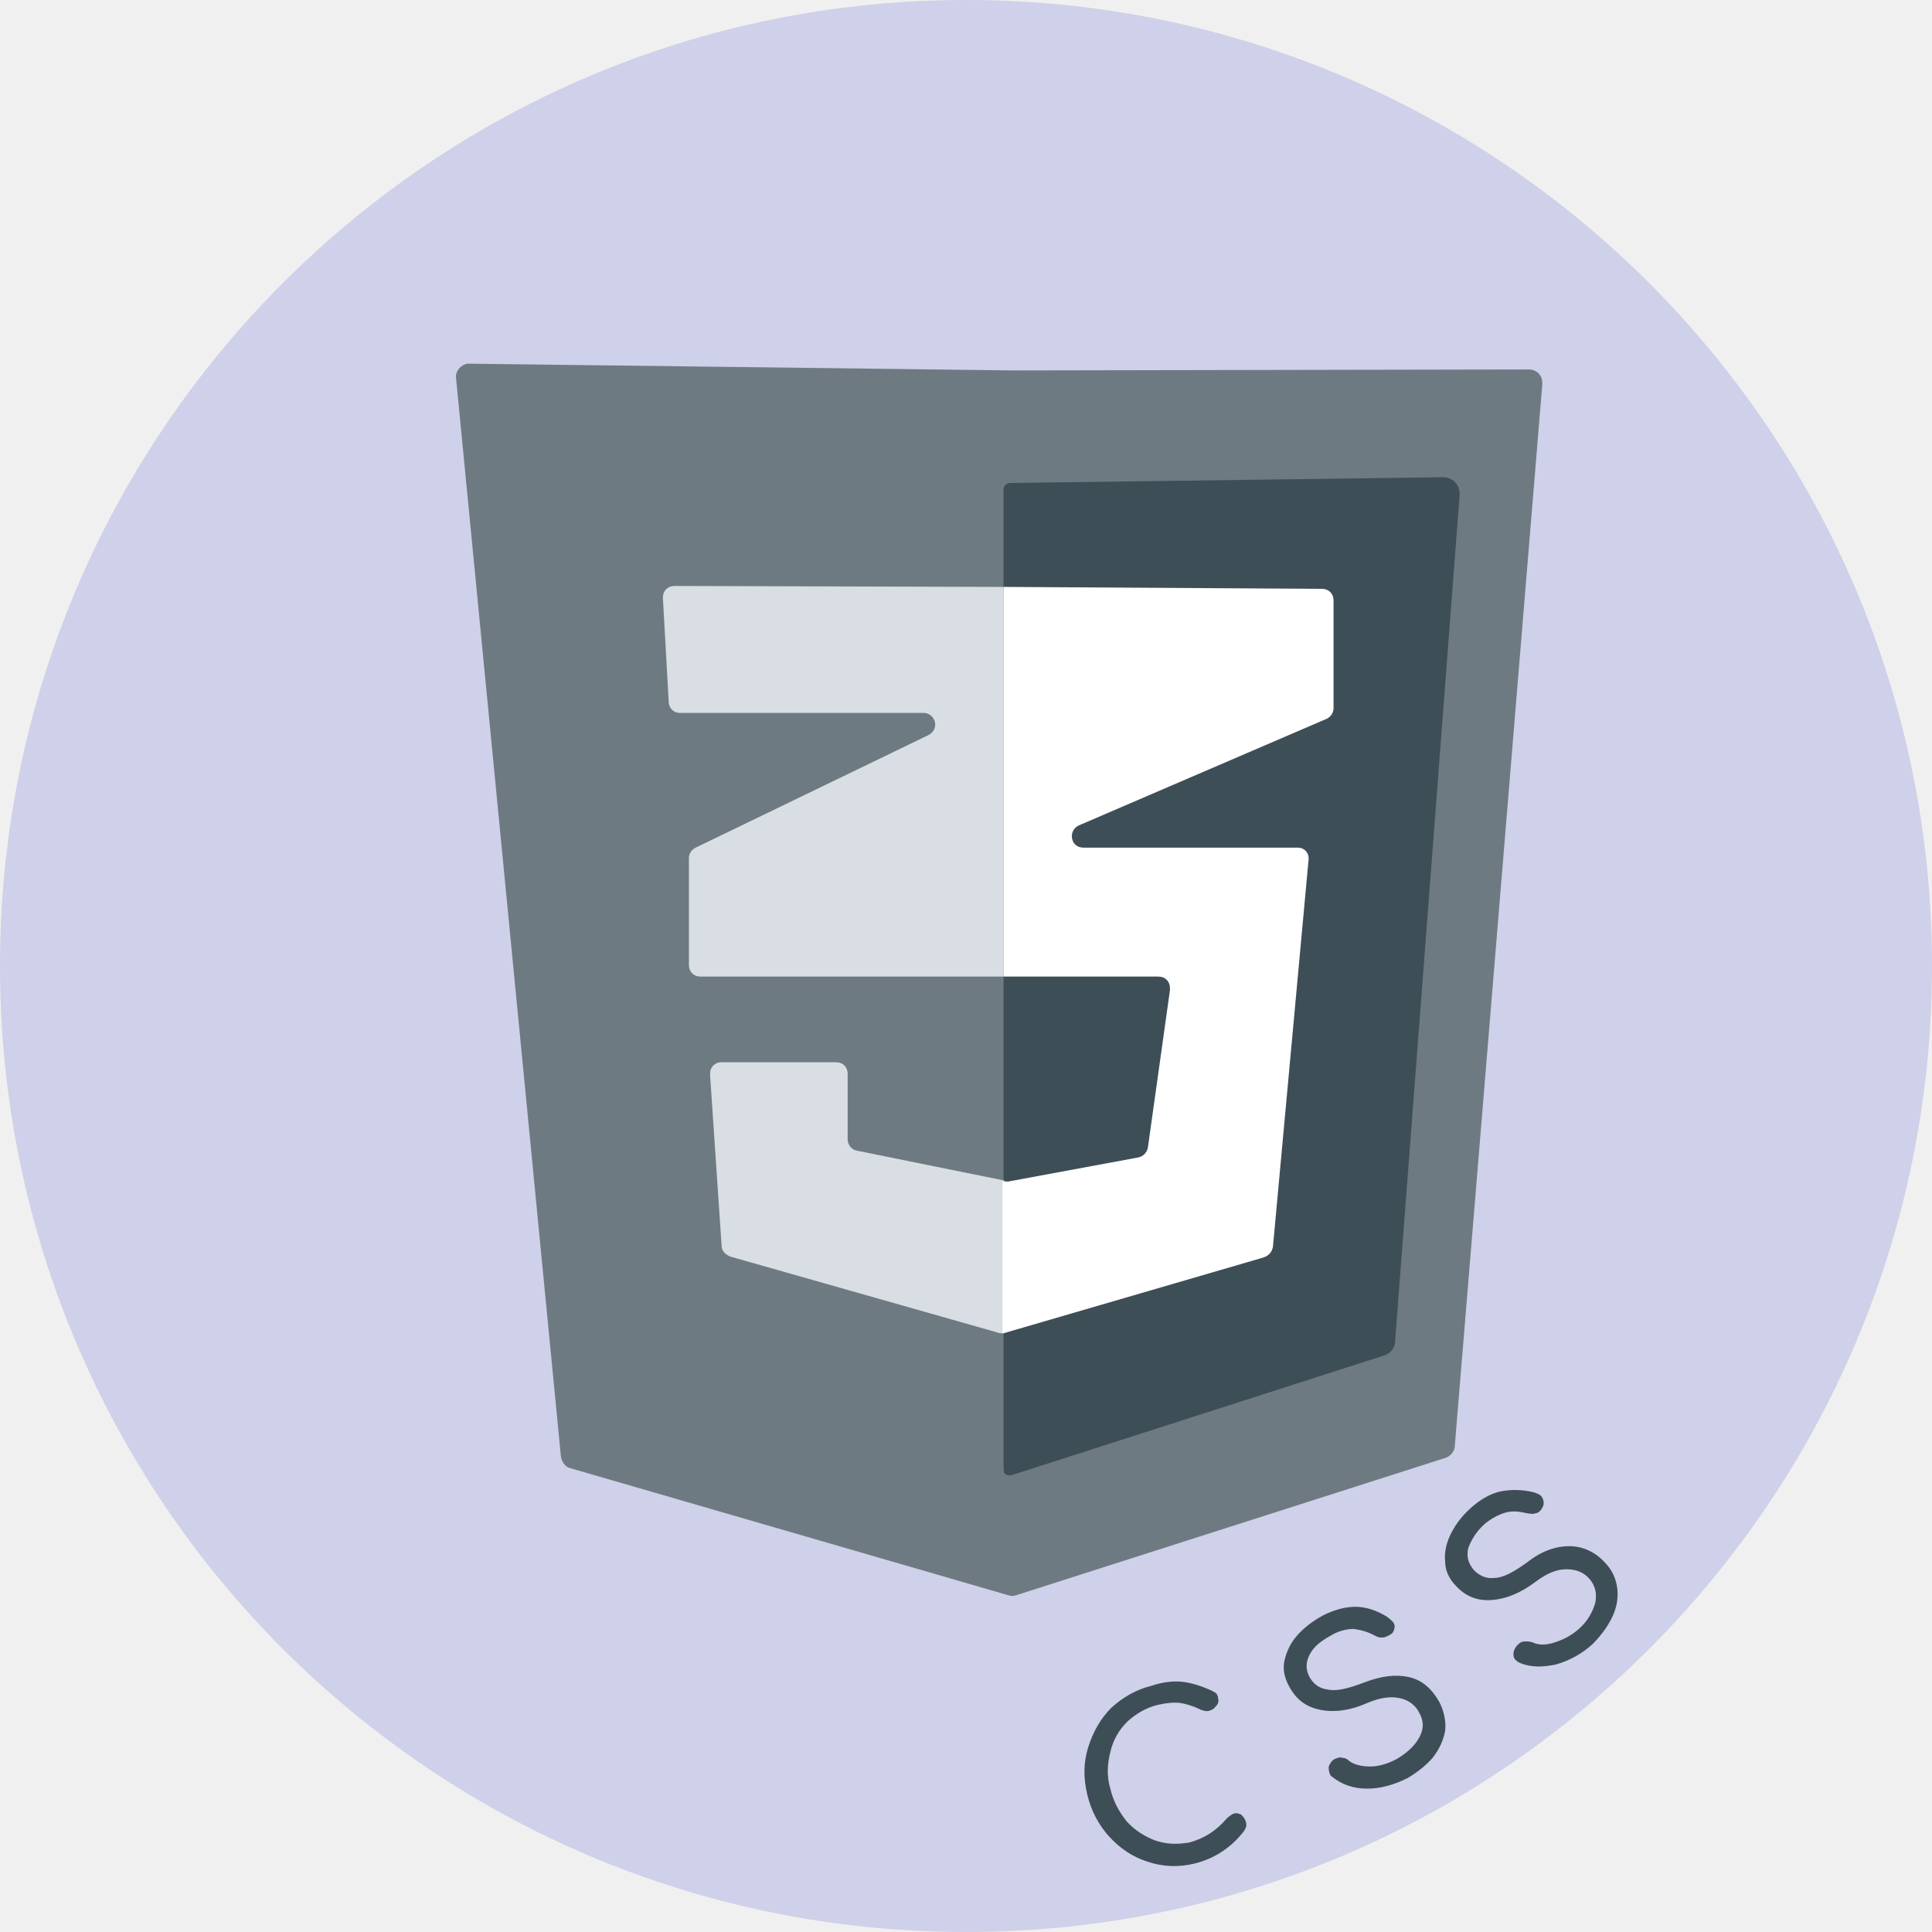
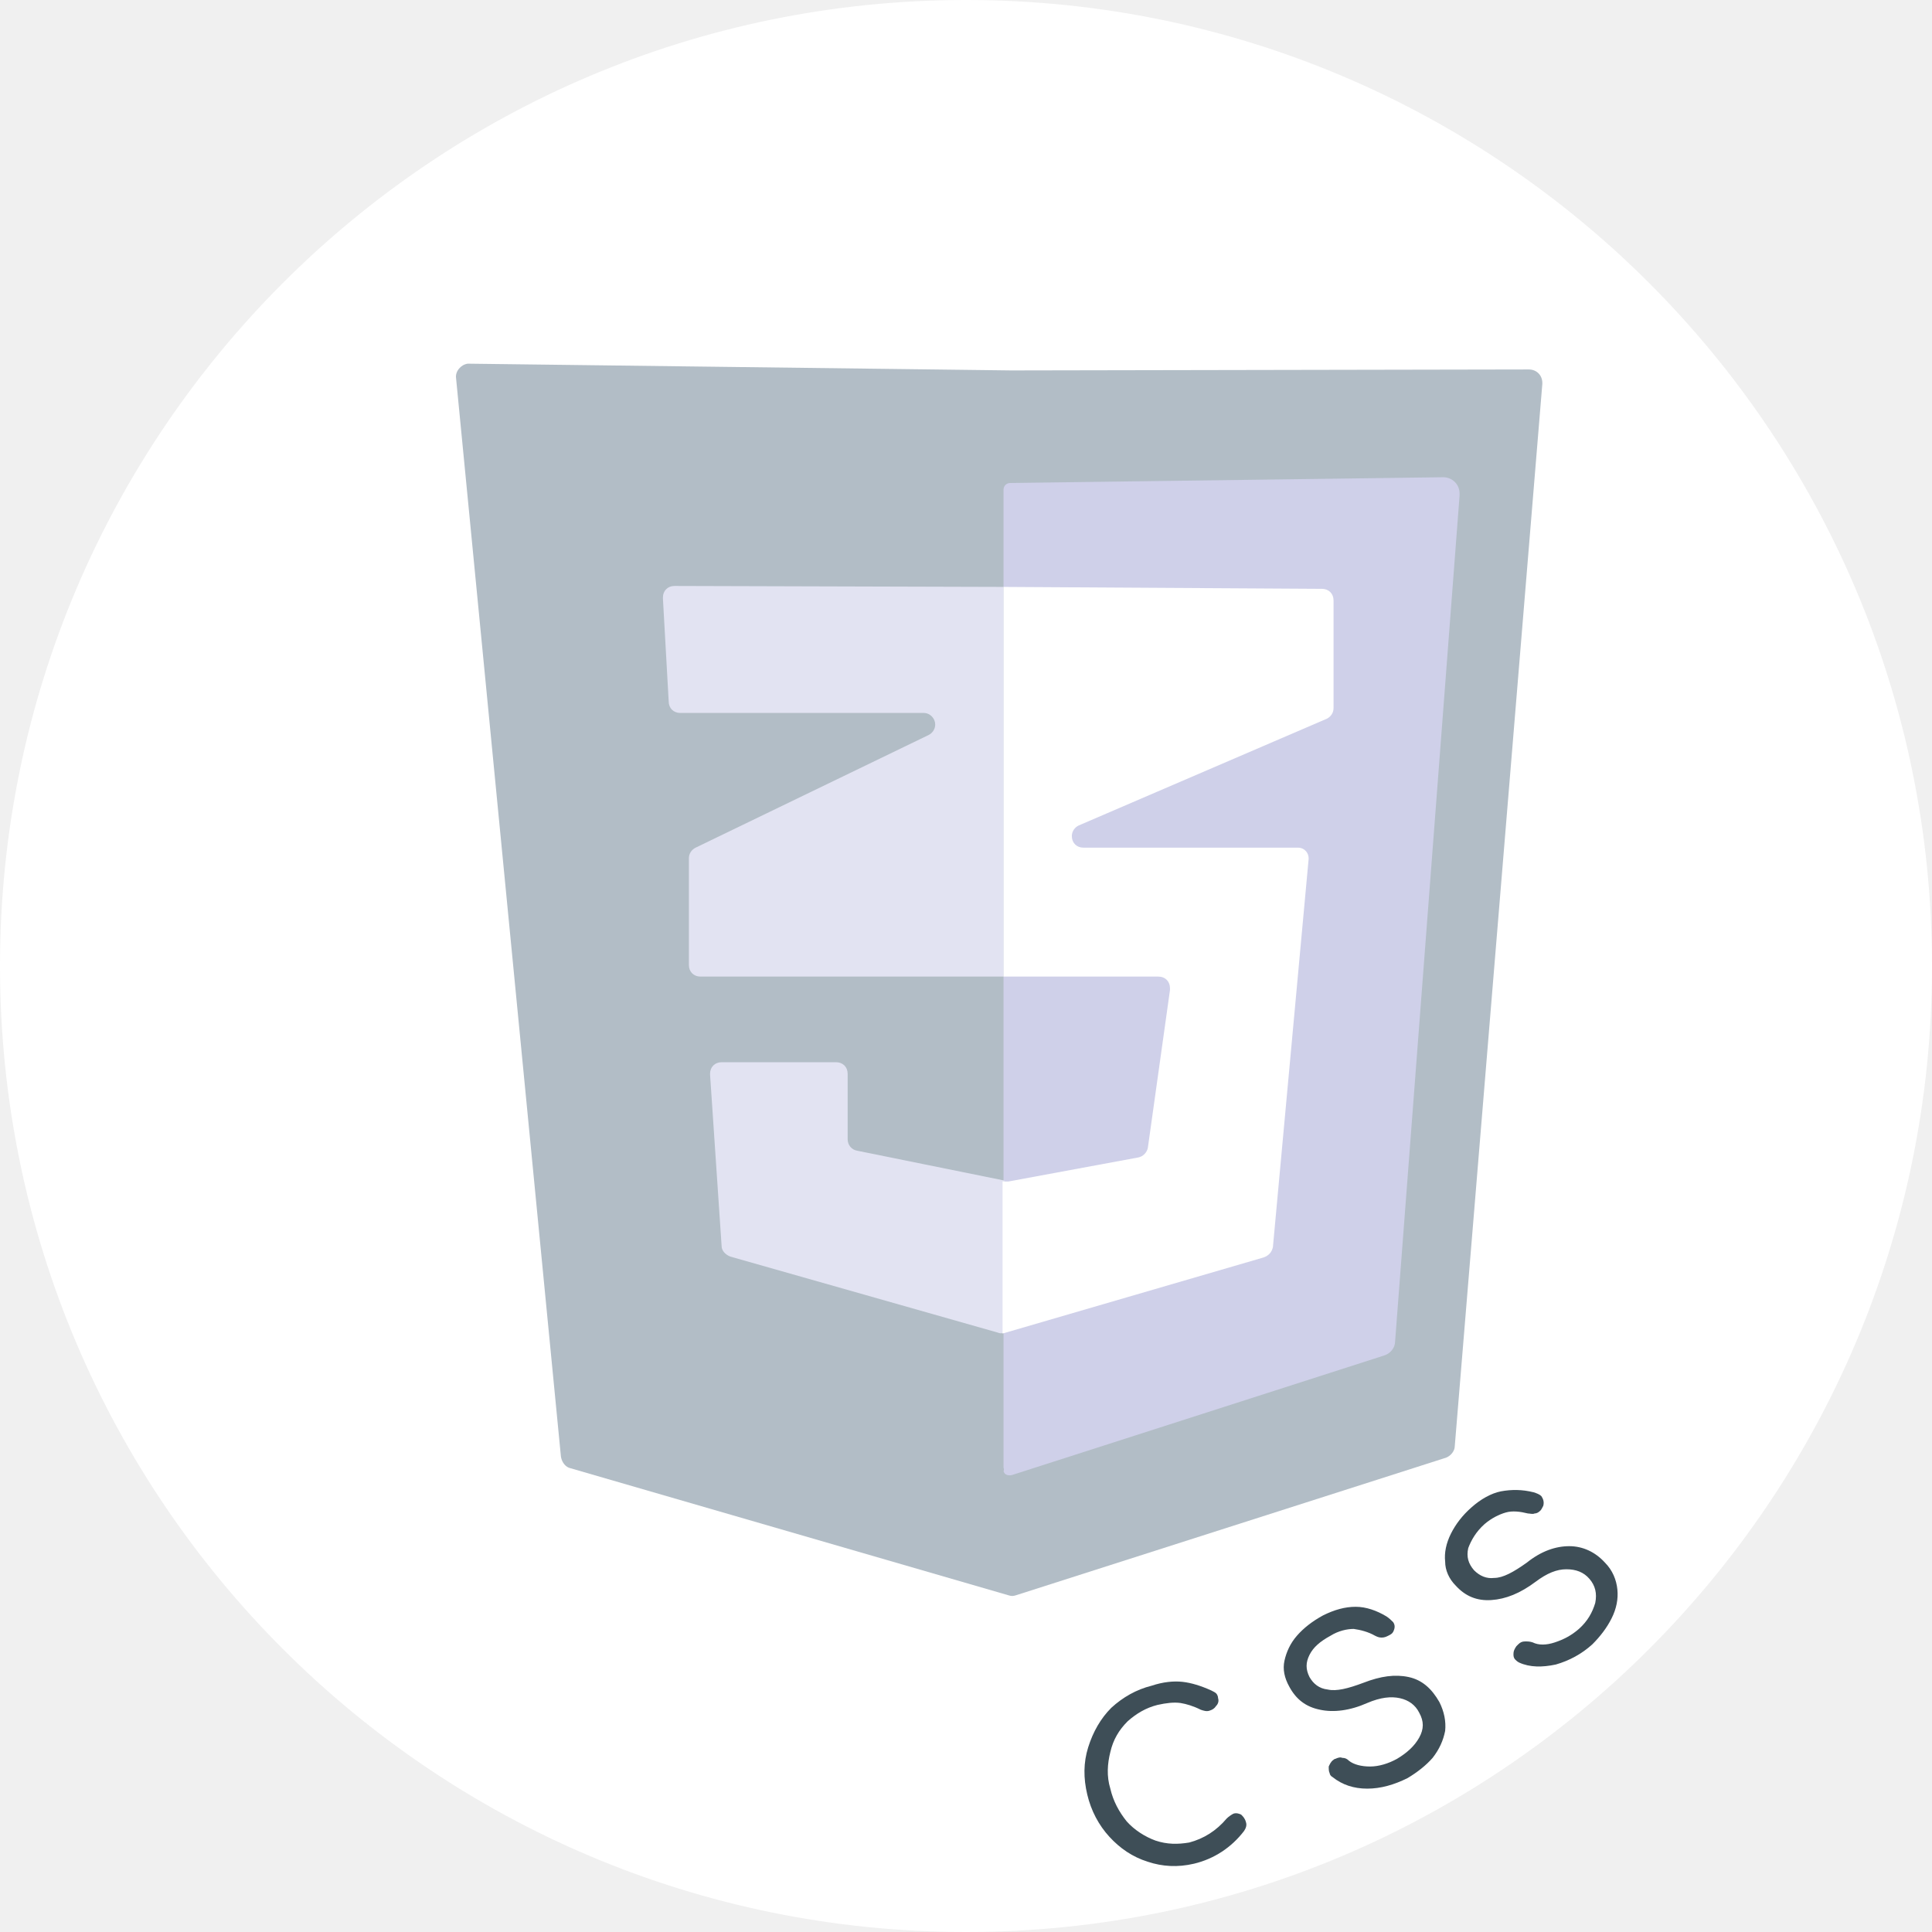
<svg xmlns="http://www.w3.org/2000/svg" xmlns:xlink="http://www.w3.org/1999/xlink" version="1.1" id="Layer_1" x="0px" y="0px" viewBox="0 0 200.8 200.8" style="enable-background:new 0 0 200.8 200.8;" xml:space="preserve">
  <style type="text/css">
	.st0{clip-path:url(#SVGID_2_);}
- 	.st1{fill:#CFD0E9;}
+ 	.st1{fill:#FFFFFF;}
	.st2{enable-background:new    ;}
	.st3{fill:#3E4E57;}
- 	.st4{fill:#6E7A81;}
- 	.st5{fill:#D8DEE3;}
- 	.st6{fill:#FFFFFF;}
+ 	.st4{fill:#B2BDC6;}
+ 	.st5{fill:#CFD0E9;}
+ 	.st6{fill:#E2E3F2;}
</style>
  <g>
-     <defs>
-       <circle id="SVGID_1_" cx="100.4" cy="100.4" r="100.4" />
-     </defs>
-     <clipPath id="SVGID_2_">
-       <use xlink:href="#SVGID_1_" style="overflow:visible;" />
-     </clipPath>
-     <g class="st0">
-       <circle class="st1" cx="100.4" cy="100.4" r="100.4" />
-       <g class="st2">
-         <path class="st3" d="M122.9,174.8c0.9,0.1,1.9,0.4,3,0.9c0.2,0.1,0.4,0.2,0.5,0.3c0.1,0.1,0.2,0.3,0.2,0.5c0.1,0.3,0,0.6-0.2,0.8     c-0.2,0.3-0.4,0.4-0.7,0.5c-0.3,0.1-0.6,0-0.9-0.1c-0.8-0.4-1.5-0.6-2.1-0.7c-0.7-0.1-1.5,0-2.4,0.2c-1.2,0.3-2.2,0.9-3.1,1.7     c-0.9,0.9-1.5,1.9-1.8,3.2c-0.3,1.2-0.4,2.5,0,3.8c0.3,1.3,0.9,2.4,1.7,3.4c0.8,0.9,1.9,1.6,3,2c1.2,0.4,2.3,0.4,3.5,0.2     c1.5-0.4,2.8-1.2,3.9-2.5c0.2-0.2,0.5-0.4,0.7-0.5c0.3-0.1,0.6,0,0.8,0.1c0.2,0.2,0.4,0.4,0.5,0.8c0.1,0.3,0,0.6-0.2,0.9     c-1.3,1.7-3.1,2.9-5.2,3.4c-1.7,0.4-3.3,0.3-4.8-0.2c-1.6-0.5-2.9-1.4-4-2.6c-1.1-1.2-1.9-2.7-2.3-4.4c-0.4-1.7-0.4-3.3,0.1-4.9     c0.5-1.6,1.3-3,2.4-4.1c1.2-1.1,2.6-1.9,4.2-2.3C120.9,174.8,122,174.7,122.9,174.8z" />
-       </g>
-       <g class="st2">
-         <path class="st3" d="M140.9,167c1.1,0,2.2,0.4,3.2,1c0.3,0.2,0.5,0.4,0.7,0.6c0.2,0.3,0.2,0.6,0,1c-0.1,0.2-0.3,0.3-0.5,0.4     c-0.2,0.1-0.4,0.2-0.7,0.2s-0.5-0.1-0.7-0.2c-0.7-0.4-1.5-0.6-2.2-0.7c-0.7,0-1.6,0.2-2.4,0.7c-1.1,0.6-1.8,1.2-2.2,2     c-0.4,0.8-0.4,1.5,0,2.3c0.4,0.7,1,1.2,1.9,1.3c0.9,0.2,2.1-0.1,3.7-0.7c1.8-0.7,3.3-0.9,4.7-0.6c1.4,0.3,2.4,1.2,3.2,2.6     c0.5,1,0.7,2,0.6,3c-0.2,1-0.6,1.9-1.3,2.8c-0.7,0.8-1.6,1.5-2.6,2.1c-1.4,0.7-2.8,1.1-4.2,1.1c-1.4,0-2.6-0.4-3.6-1.2     c-0.2-0.1-0.3-0.3-0.3-0.4c-0.1-0.2-0.1-0.4-0.1-0.7c0.1-0.2,0.2-0.5,0.5-0.7c0,0,0.1-0.1,0.2-0.1c0.2-0.1,0.5-0.2,0.7-0.1     c0.3,0,0.5,0.1,0.7,0.3c0.5,0.4,1.3,0.6,2.2,0.6c0.9,0,1.9-0.3,2.8-0.8c1-0.6,1.8-1.3,2.3-2.2c0.5-0.9,0.5-1.7,0-2.6     c-0.4-0.8-1.1-1.3-2-1.5c-0.9-0.2-2-0.1-3.4,0.5c-1.8,0.8-3.5,1-4.9,0.7c-1.5-0.3-2.5-1.1-3.2-2.4c-0.5-0.9-0.7-1.8-0.5-2.7     s0.6-1.8,1.3-2.6c0.7-0.8,1.6-1.5,2.7-2.1C138.7,167.3,139.8,167,140.9,167z" />
-       </g>
-       <g class="st2">
-         <path class="st3" d="M156,155c1.1-0.2,2.2-0.2,3.4,0.1c0.3,0.1,0.6,0.2,0.8,0.4c0.2,0.3,0.3,0.6,0.2,1c-0.1,0.2-0.2,0.4-0.3,0.5     c-0.2,0.2-0.4,0.3-0.6,0.3c-0.2,0.1-0.5,0-0.7,0c-0.8-0.2-1.6-0.3-2.3-0.1c-0.7,0.2-1.5,0.6-2.2,1.2c-0.9,0.8-1.4,1.7-1.7,2.5     c-0.2,0.9,0,1.6,0.6,2.3c0.6,0.6,1.3,0.9,2.1,0.8c0.9,0,2-0.6,3.4-1.6c1.5-1.2,3-1.7,4.4-1.7c1.4,0,2.7,0.6,3.7,1.7     c0.8,0.8,1.2,1.8,1.3,2.8c0.1,1-0.1,2-0.6,3s-1.2,1.9-2,2.7c-1.1,1-2.4,1.7-3.8,2.1c-1.4,0.3-2.7,0.3-3.8-0.2     c-0.2-0.1-0.3-0.2-0.4-0.3c-0.2-0.2-0.2-0.4-0.2-0.6c0-0.3,0.1-0.5,0.3-0.8c0,0,0.1-0.1,0.2-0.2c0.2-0.2,0.4-0.3,0.7-0.3     c0.3,0,0.5,0,0.8,0.1c0.6,0.3,1.4,0.3,2.3,0c0.9-0.3,1.7-0.7,2.5-1.4c0.9-0.8,1.4-1.7,1.7-2.7c0.2-1,0-1.8-0.6-2.5     c-0.6-0.7-1.4-1-2.4-1s-2,0.4-3.2,1.3c-1.6,1.2-3.1,1.8-4.6,1.9c-1.5,0.1-2.7-0.4-3.7-1.5c-0.7-0.7-1.1-1.6-1.1-2.5     c-0.1-0.9,0.1-1.9,0.6-2.9c0.5-1,1.2-1.9,2.1-2.7C153.9,155.8,155,155.2,156,155z" />
-       </g>
+     <g>
      <g>
-         <path class="st4" d="M105.1,38.5l53.8-0.1c0.8,0,1.4,0.6,1.4,1.4c0,0,0,0.1,0,0.1l-9.1,110.4c0,0.5-0.4,1-0.9,1.2l-44.7,14.3     c-0.3,0.1-0.5,0.1-0.8,0l-45.5-13.2c-0.5-0.1-0.9-0.6-1-1.2L47.4,39.3c-0.1-0.7,0.5-1.4,1.2-1.5c0.1,0,0.1,0,0.2,0L105.1,38.5z" />
-         <path class="st3" d="M104.3,152.5V50.9c0-0.4,0.3-0.7,0.7-0.7l45-0.6c0.9,0,1.7,0.7,1.7,1.7c0,0.1,0,0.1,0,0.2l-6.7,87.9     c0,0.7-0.5,1.3-1.2,1.5l-38.6,12.4c-0.4,0.1-0.8,0-0.9-0.4C104.4,152.7,104.3,152.6,104.3,152.5z" />
-         <g>
-           <path class="st5" d="M70.1,60.9c-0.7,0-1.2,0.5-1.2,1.2c0,0,0,0,0,0.1l0.6,10.7c0,0.7,0.5,1.2,1.2,1.2H96c0.7,0,1.2,0.6,1.2,1.2      c0,0.5-0.3,0.9-0.7,1.1L72.3,88.1c-0.4,0.2-0.7,0.6-0.7,1.1v11.1c0,0.7,0.5,1.2,1.2,1.2h31.5V61L70.1,60.9z" />
-           <path class="st5" d="M89.1,119.6c-0.6-0.1-1-0.6-1-1.2v-6.8c0-0.7-0.5-1.2-1.2-1.2H75c-0.7,0-1.2,0.5-1.2,1.2c0,0,0,0,0,0.1      l1.2,17.8c0,0.5,0.4,0.9,0.9,1.1l27.8,7.9c0.2,0.1,0.5,0.1,0.7,0l0,0v-15.8L89.1,119.6z" />
-           <path class="st6" d="M132.3,129.6l3.7-40.2c0.1-0.7-0.4-1.3-1.1-1.3c0,0-0.1,0-0.1,0h-22.2c-0.7,0-1.2-0.5-1.2-1.2      c0-0.5,0.3-0.9,0.7-1.1l25.8-11.1c0.4-0.2,0.7-0.6,0.7-1.1V62.4c0-0.7-0.5-1.2-1.2-1.2L104.3,61v40.5h16.1      c0.7,0,1.2,0.5,1.2,1.2c0,0.1,0,0.1,0,0.2l-2.3,16.4c-0.1,0.5-0.5,0.9-1,1l-13.5,2.5c-0.2,0-0.3,0-0.5,0h-0.1v15.8l27.1-7.9      C131.9,130.5,132.2,130.1,132.3,129.6z" />
+         <defs>
+           <circle id="SVGID_1_" cx="100.4" cy="100.4" r="100.4" />
+         </defs>
+         <clipPath id="SVGID_2_">
+           <use xlink:href="#SVGID_1_" style="overflow:visible;" />
+         </clipPath>
+         <g class="st0">
+           <circle class="st1" cx="100.4" cy="100.4" r="100.4" />
+           <g class="st2">
+             <path class="st3" d="M122.9,174.8c0.9,0.1,1.9,0.4,3,0.9c0.2,0.1,0.4,0.2,0.5,0.3s0.2,0.3,0.2,0.5c0.1,0.3,0,0.6-0.2,0.8       c-0.2,0.3-0.4,0.4-0.7,0.5c-0.3,0.1-0.6,0-0.9-0.1c-0.8-0.4-1.5-0.6-2.1-0.7c-0.7-0.1-1.5,0-2.4,0.2c-1.2,0.3-2.2,0.9-3.1,1.7       c-0.9,0.9-1.5,1.9-1.8,3.2c-0.3,1.2-0.4,2.5,0,3.8c0.3,1.3,0.9,2.4,1.7,3.4c0.8,0.9,1.9,1.6,3,2c1.2,0.4,2.3,0.4,3.5,0.2       c1.5-0.4,2.8-1.2,3.9-2.5c0.2-0.2,0.5-0.4,0.7-0.5c0.3-0.1,0.6,0,0.8,0.1c0.2,0.2,0.4,0.4,0.5,0.8c0.1,0.3,0,0.6-0.2,0.9       c-1.3,1.7-3.1,2.9-5.2,3.4c-1.7,0.4-3.3,0.3-4.8-0.2c-1.6-0.5-2.9-1.4-4-2.6c-1.1-1.2-1.9-2.7-2.3-4.4s-0.4-3.3,0.1-4.9       c0.5-1.6,1.3-3,2.4-4.1c1.2-1.1,2.6-1.9,4.2-2.3C120.9,174.8,122,174.7,122.9,174.8z" />
+           </g>
+           <g class="st2">
+             <path class="st3" d="M140.9,167c1.1,0,2.2,0.4,3.2,1c0.3,0.2,0.5,0.4,0.7,0.6c0.2,0.3,0.2,0.6,0,1c-0.1,0.2-0.3,0.3-0.5,0.4       c-0.2,0.1-0.4,0.2-0.7,0.2s-0.5-0.1-0.7-0.2c-0.7-0.4-1.5-0.6-2.2-0.7c-0.7,0-1.6,0.2-2.4,0.7c-1.1,0.6-1.8,1.2-2.2,2       s-0.4,1.5,0,2.3c0.4,0.7,1,1.2,1.9,1.3c0.9,0.2,2.1-0.1,3.7-0.7c1.8-0.7,3.3-0.9,4.7-0.6c1.4,0.3,2.4,1.2,3.2,2.6       c0.5,1,0.7,2,0.6,3c-0.2,1-0.6,1.9-1.3,2.8c-0.7,0.8-1.6,1.5-2.6,2.1c-1.4,0.7-2.8,1.1-4.2,1.1s-2.6-0.4-3.6-1.2       c-0.2-0.1-0.3-0.3-0.3-0.4c-0.1-0.2-0.1-0.4-0.1-0.7c0.1-0.2,0.2-0.5,0.5-0.7c0,0,0.1-0.1,0.2-0.1c0.2-0.1,0.5-0.2,0.7-0.1       c0.3,0,0.5,0.1,0.7,0.3c0.5,0.4,1.3,0.6,2.2,0.6s1.9-0.3,2.8-0.8c1-0.6,1.8-1.3,2.3-2.2s0.5-1.7,0-2.6c-0.4-0.8-1.1-1.3-2-1.5       s-2-0.1-3.4,0.5c-1.8,0.8-3.5,1-4.9,0.7c-1.5-0.3-2.5-1.1-3.2-2.4c-0.5-0.9-0.7-1.8-0.5-2.7s0.6-1.8,1.3-2.6s1.6-1.5,2.7-2.1       C138.7,167.3,139.8,167,140.9,167z" />
+           </g>
+           <g class="st2">
+             <path class="st3" d="M156,155c1.1-0.2,2.2-0.2,3.4,0.1c0.3,0.1,0.6,0.2,0.8,0.4c0.2,0.3,0.3,0.6,0.2,1       c-0.1,0.2-0.2,0.4-0.3,0.5c-0.2,0.2-0.4,0.3-0.6,0.3c-0.2,0.1-0.5,0-0.7,0c-0.8-0.2-1.6-0.3-2.3-0.1s-1.5,0.6-2.2,1.2       c-0.9,0.8-1.4,1.7-1.7,2.5c-0.2,0.9,0,1.6,0.6,2.3c0.6,0.6,1.3,0.9,2.1,0.8c0.9,0,2-0.6,3.4-1.6c1.5-1.2,3-1.7,4.4-1.7       s2.7,0.6,3.7,1.7c0.8,0.8,1.2,1.8,1.3,2.8s-0.1,2-0.6,3s-1.2,1.9-2,2.7c-1.1,1-2.4,1.7-3.8,2.1c-1.4,0.3-2.7,0.3-3.8-0.2       c-0.2-0.1-0.3-0.2-0.4-0.3c-0.2-0.2-0.2-0.4-0.2-0.6c0-0.3,0.1-0.5,0.3-0.8c0,0,0.1-0.1,0.2-0.2c0.2-0.2,0.4-0.3,0.7-0.3       s0.5,0,0.8,0.1c0.6,0.3,1.4,0.3,2.3,0c0.9-0.3,1.7-0.7,2.5-1.4c0.9-0.8,1.4-1.7,1.7-2.7c0.2-1,0-1.8-0.6-2.5s-1.4-1-2.4-1       s-2,0.4-3.2,1.3c-1.6,1.2-3.1,1.8-4.6,1.9c-1.5,0.1-2.7-0.4-3.7-1.5c-0.7-0.7-1.1-1.6-1.1-2.5c-0.1-0.9,0.1-1.9,0.6-2.9       s1.2-1.9,2.1-2.7C153.9,155.8,155,155.2,156,155z" />
+           </g>
+           <g>
+             <path class="st4" d="M105.1,38.5l53.8-0.1c0.8,0,1.4,0.6,1.4,1.4v0.1l-9.1,110.4c0,0.5-0.4,1-0.9,1.2l-44.7,14.3       c-0.3,0.1-0.5,0.1-0.8,0l-45.5-13.2c-0.5-0.1-0.9-0.6-1-1.2L47.4,39.3c-0.1-0.7,0.5-1.4,1.2-1.5c0.1,0,0.1,0,0.2,0L105.1,38.5z       " />
+             <path class="st5" d="M104.3,152.5V50.9c0-0.4,0.3-0.7,0.7-0.7l45-0.6c0.9,0,1.7,0.7,1.7,1.7c0,0.1,0,0.1,0,0.2l-6.7,87.9       c0,0.7-0.5,1.3-1.2,1.5l-38.6,12.4c-0.4,0.1-0.8,0-0.9-0.4C104.4,152.7,104.3,152.6,104.3,152.5z" />
+             <g>
+               <path class="st6" d="M70.1,60.9c-0.7,0-1.2,0.5-1.2,1.2c0,0,0,0,0,0.1l0.6,10.7c0,0.7,0.5,1.2,1.2,1.2H96        c0.7,0,1.2,0.6,1.2,1.2c0,0.5-0.3,0.9-0.7,1.1L72.3,88.1c-0.4,0.2-0.7,0.6-0.7,1.1v11.1c0,0.7,0.5,1.2,1.2,1.2h31.5V61        L70.1,60.9z" />
+               <path class="st6" d="M89.1,119.6c-0.6-0.1-1-0.6-1-1.2v-6.8c0-0.7-0.5-1.2-1.2-1.2H75c-0.7,0-1.2,0.5-1.2,1.2c0,0,0,0,0,0.1        l1.2,17.8c0,0.5,0.4,0.9,0.9,1.1l27.8,7.9c0.2,0.1,0.5,0.1,0.7,0l0,0v-15.8L89.1,119.6z" />
+               <path class="st1" d="M132.3,129.6l3.7-40.2c0.1-0.7-0.4-1.3-1.1-1.3h-0.1h-22.2c-0.7,0-1.2-0.5-1.2-1.2c0-0.5,0.3-0.9,0.7-1.1        l25.8-11.1c0.4-0.2,0.7-0.6,0.7-1.1V62.4c0-0.7-0.5-1.2-1.2-1.2L104.3,61v40.5h16.1c0.7,0,1.2,0.5,1.2,1.2c0,0.1,0,0.1,0,0.2        l-2.3,16.4c-0.1,0.5-0.5,0.9-1,1l-13.5,2.5c-0.2,0-0.3,0-0.5,0h-0.1v15.8l27.1-7.9C131.9,130.5,132.2,130.1,132.3,129.6z" />
+             </g>
+           </g>
        </g>
      </g>
    </g>
  </g>
</svg>
